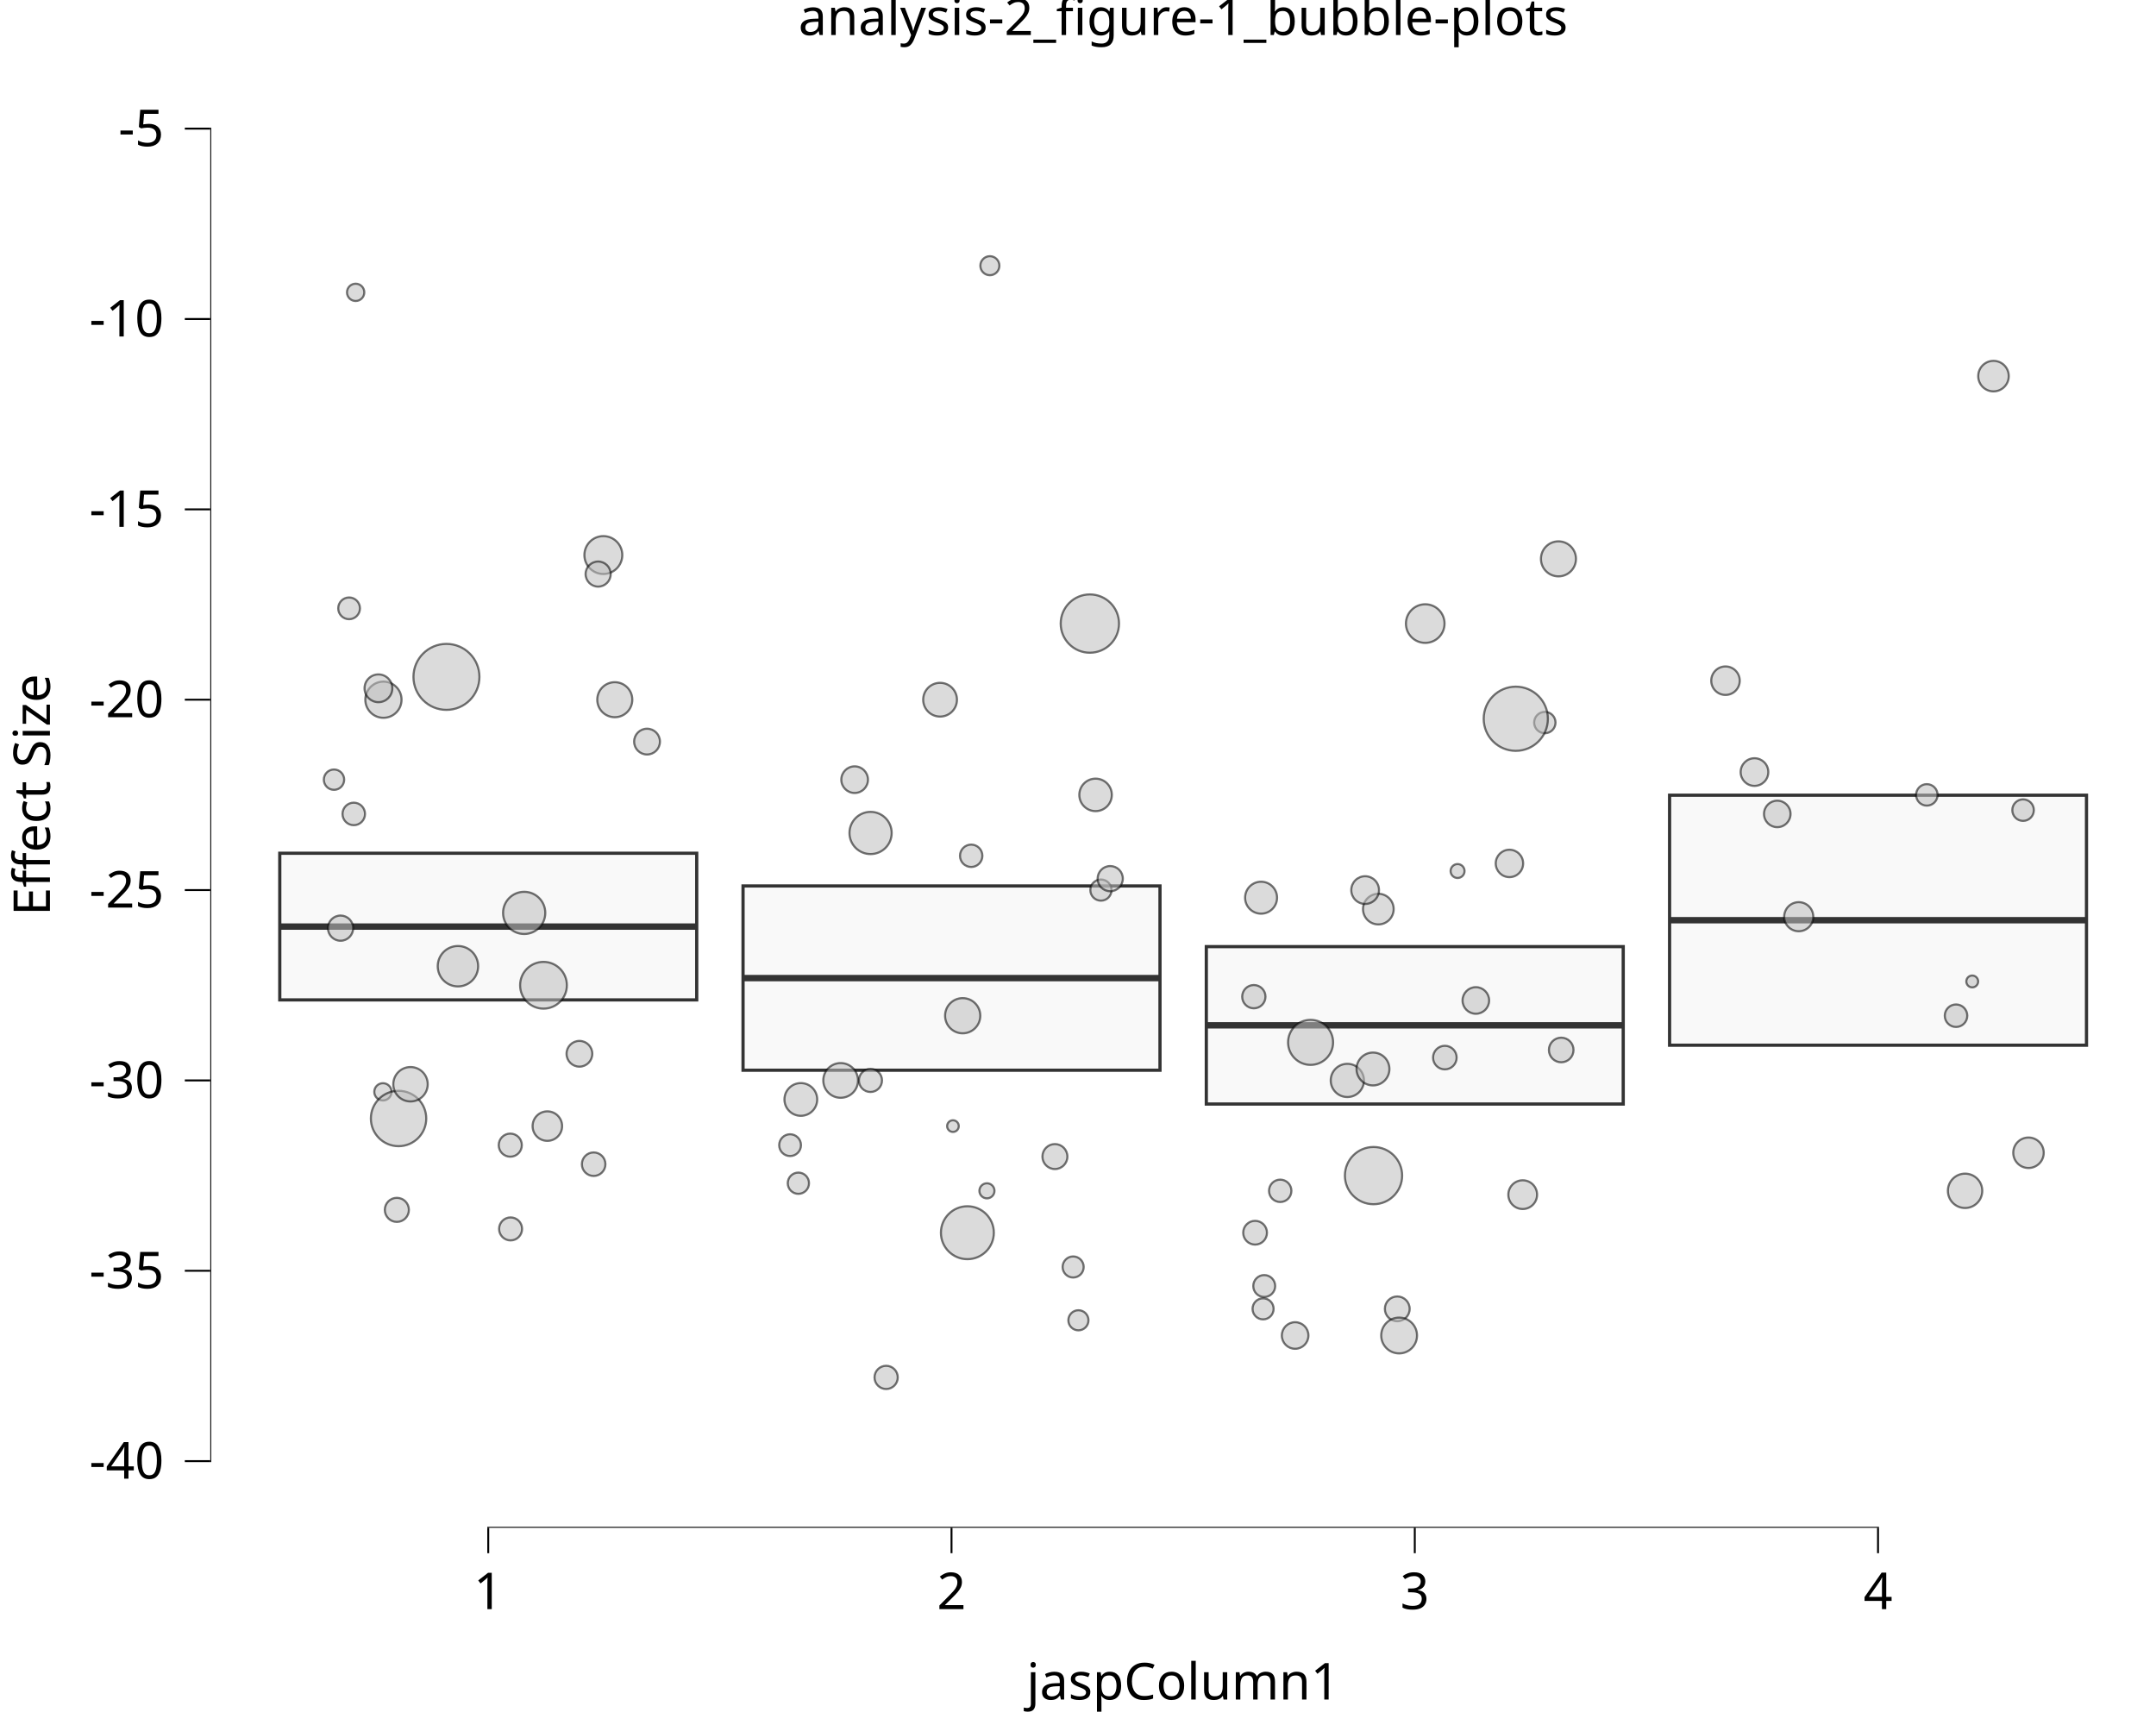
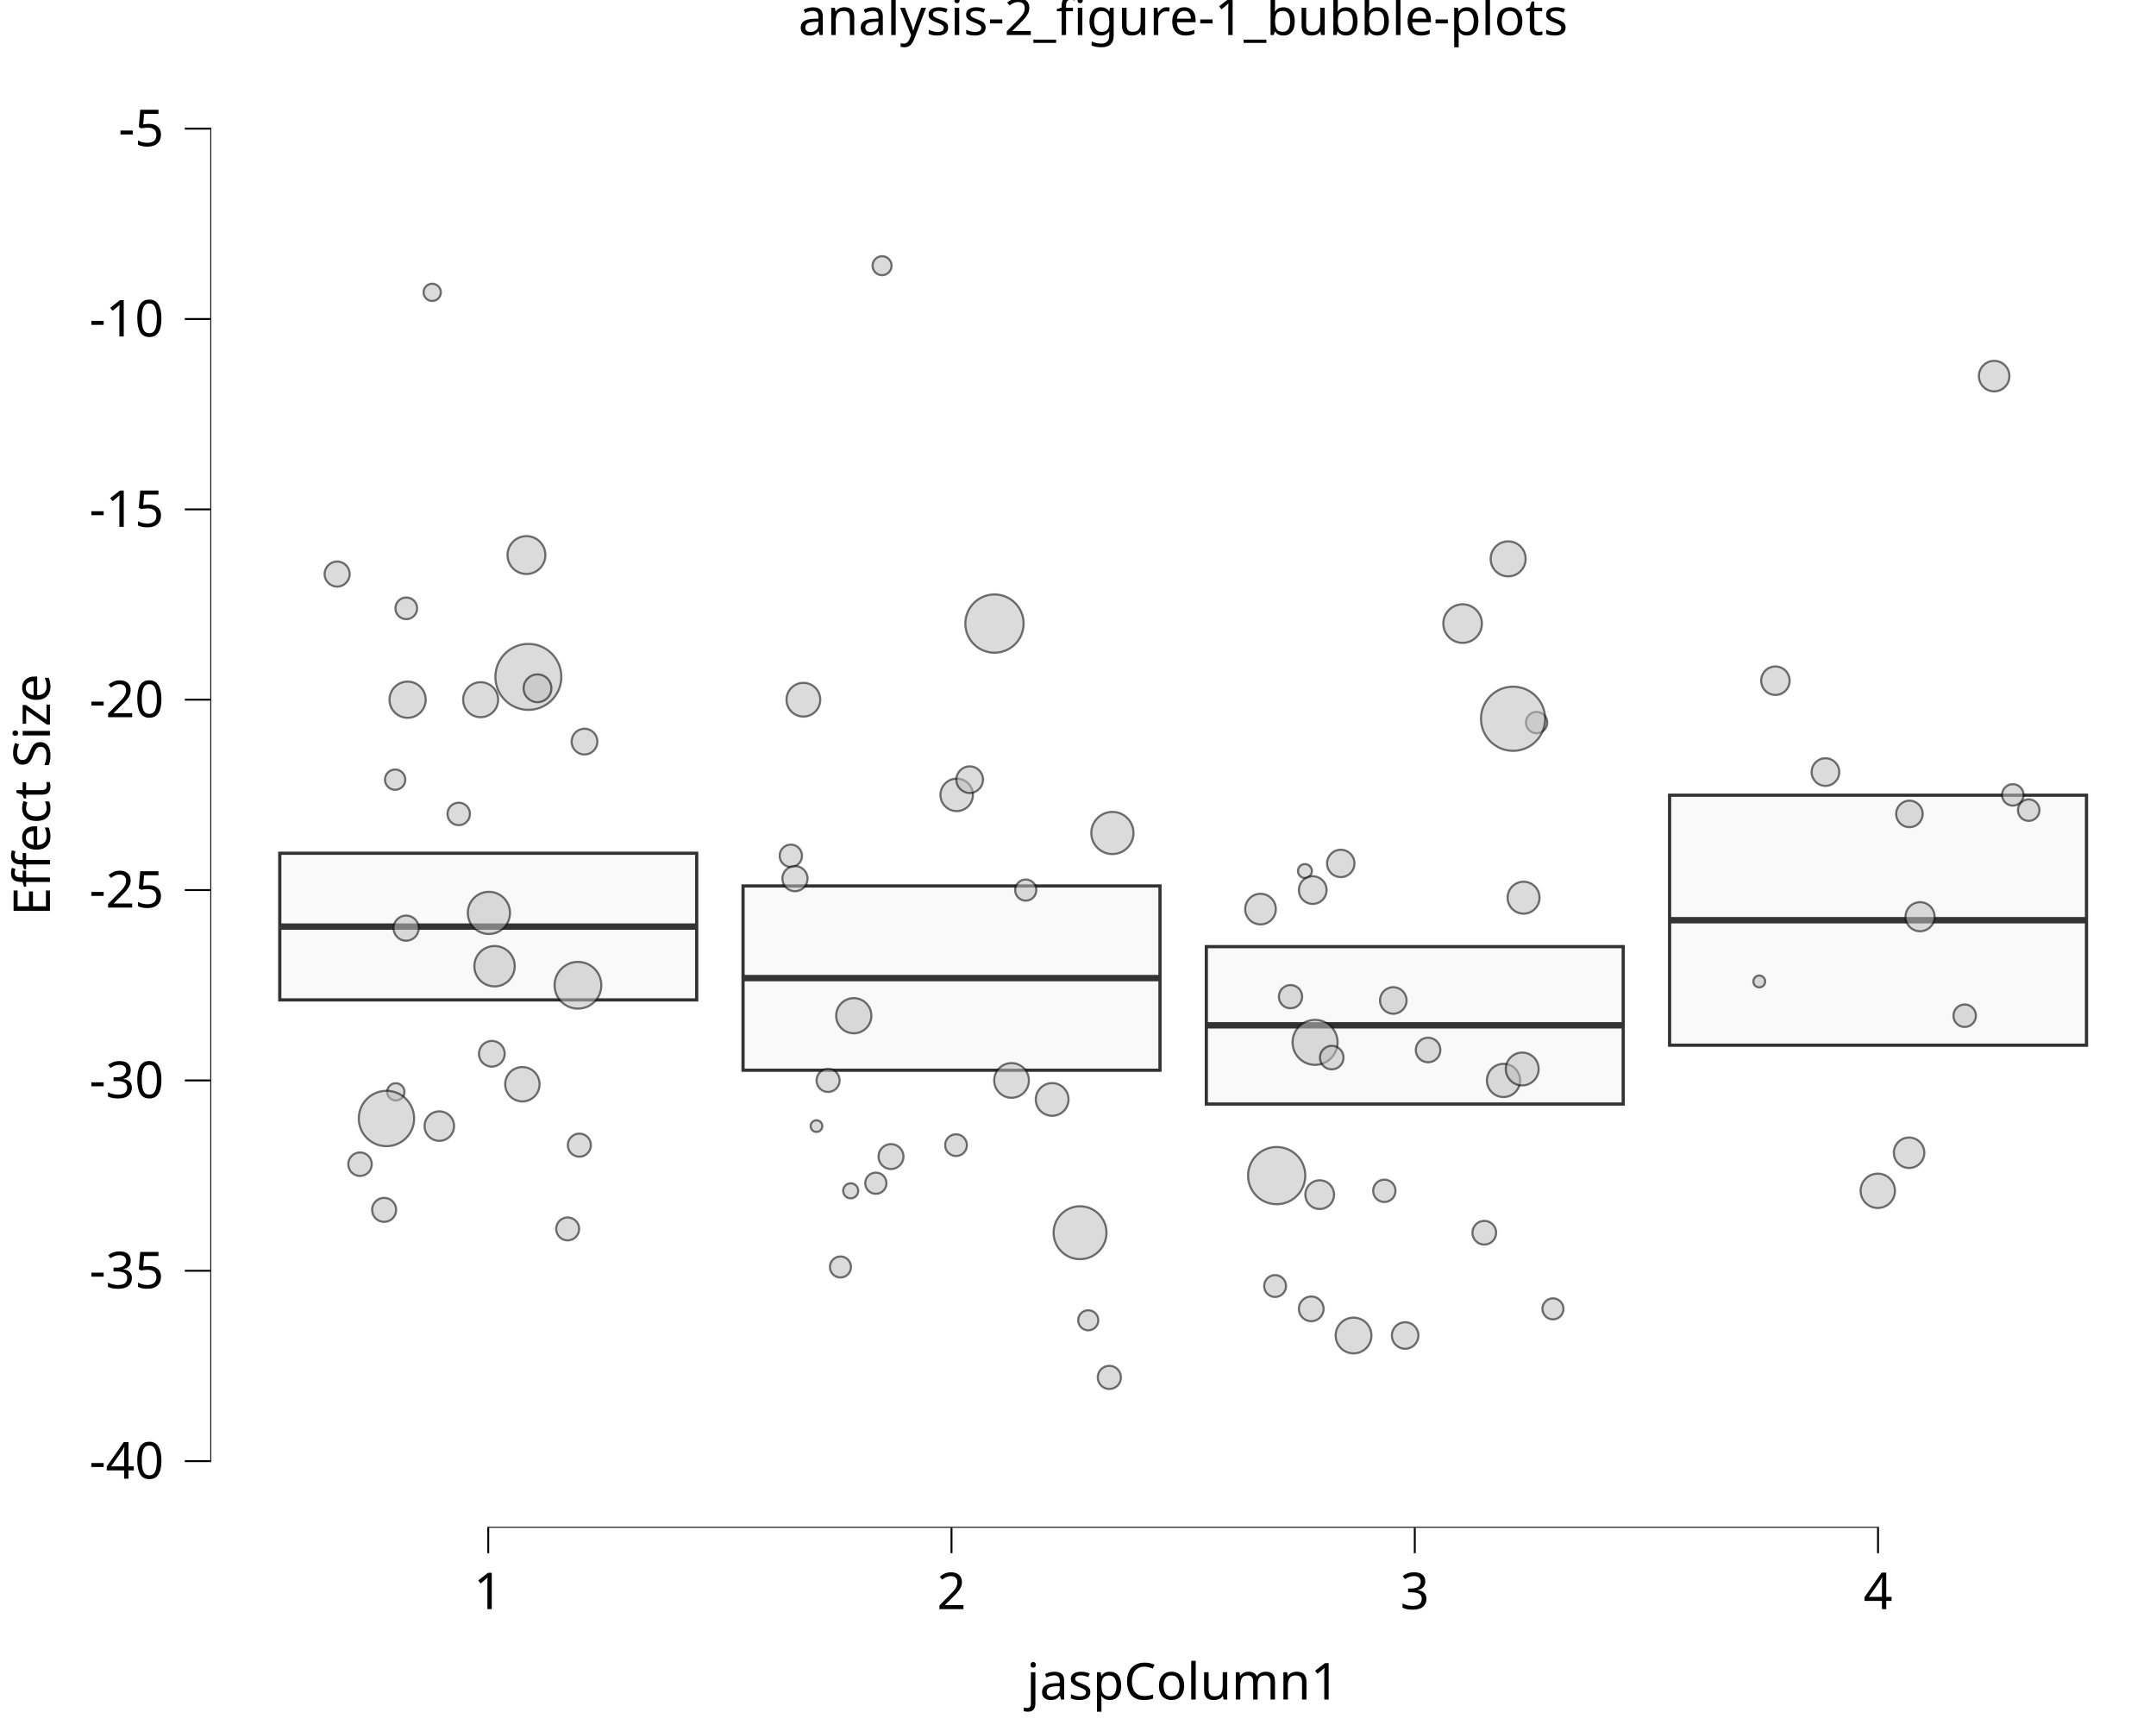
<svg xmlns="http://www.w3.org/2000/svg" class="svglite" data-engine-version="2.0" width="720.00pt" height="576.00pt" viewBox="0 0 720.00 576.00">
  <defs>
    <style type="text/css">
    .svglite line, .svglite polyline, .svglite polygon, .svglite path, .svglite rect, .svglite circle {
      fill: none;
      stroke: #000000;
      stroke-linecap: round;
      stroke-linejoin: round;
      stroke-miterlimit: 10.00;
    }
  </style>
  </defs>
  <rect width="100%" height="100%" style="stroke: none; fill: #FFFFFF;" />
  <defs>
    <clipPath id="cpMC4wMHw3MjAuMDB8MC4wMHw1NzYuMDA=">
      <rect x="0.00" y="0.00" width="720.00" height="576.00" />
    </clipPath>
  </defs>
  <g clip-path="url(#cpMC4wMHw3MjAuMDB8MC4wMHw1NzYuMDA=)">
    <rect x="0.00" y="0.00" width="720.00" height="576.00" style="stroke-width: 10.67; stroke: none;" />
  </g>
  <defs>
    <clipPath id="cpNzAuMjJ8NzIwLjAwfDIwLjcxfDUxMC4xNA==">
      <rect x="70.22" y="20.71" width="649.78" height="489.43" />
    </clipPath>
  </defs>
  <g clip-path="url(#cpNzAuMjJ8NzIwLjAwfDIwLjcxfDUxMC4xNA==)">
    <rect x="70.22" y="20.71" width="649.78" height="489.43" style="stroke-width: 10.67; stroke: none;" />
    <line x1="163.05" y1="284.91" x2="163.05" y2="284.91" style="stroke-width: 1.07; stroke: #333333; stroke-linecap: butt;" />
    <line x1="163.05" y1="333.88" x2="163.05" y2="333.88" style="stroke-width: 1.07; stroke: #333333; stroke-linecap: butt;" />
    <polygon points="93.43,284.91 93.43,333.88 232.67,333.88 232.67,284.91 93.43,284.91 " style="stroke-width: 1.07; stroke: #333333; stroke-linecap: butt; stroke-linejoin: miter; fill: #BEBEBE; fill-opacity: 0.10;" />
    <line x1="93.43" y1="309.40" x2="232.67" y2="309.40" style="stroke-width: 2.13; stroke: #333333; stroke-linecap: butt; stroke-linejoin: miter;" />
    <line x1="317.76" y1="295.83" x2="317.76" y2="295.83" style="stroke-width: 1.07; stroke: #333333; stroke-linecap: butt;" />
    <line x1="317.76" y1="357.36" x2="317.76" y2="357.36" style="stroke-width: 1.07; stroke: #333333; stroke-linecap: butt;" />
    <polygon points="248.14,295.83 248.14,357.36 387.38,357.36 387.38,295.83 248.14,295.83 " style="stroke-width: 1.07; stroke: #333333; stroke-linecap: butt; stroke-linejoin: miter; fill: #BEBEBE; fill-opacity: 0.10;" />
    <line x1="248.14" y1="326.60" x2="387.38" y2="326.60" style="stroke-width: 2.13; stroke: #333333; stroke-linecap: butt; stroke-linejoin: miter;" />
    <line x1="472.47" y1="316.09" x2="472.47" y2="316.09" style="stroke-width: 1.07; stroke: #333333; stroke-linecap: butt;" />
    <line x1="472.47" y1="368.65" x2="472.47" y2="368.65" style="stroke-width: 1.07; stroke: #333333; stroke-linecap: butt;" />
    <polygon points="402.85,316.09 402.85,368.65 542.08,368.65 542.08,316.09 402.85,316.09 " style="stroke-width: 1.07; stroke: #333333; stroke-linecap: butt; stroke-linejoin: miter; fill: #BEBEBE; fill-opacity: 0.10;" />
    <line x1="402.85" y1="342.37" x2="542.08" y2="342.37" style="stroke-width: 2.13; stroke: #333333; stroke-linecap: butt; stroke-linejoin: miter;" />
    <line x1="627.17" y1="265.53" x2="627.17" y2="265.53" style="stroke-width: 1.07; stroke: #333333; stroke-linecap: butt;" />
    <line x1="627.17" y1="349.01" x2="627.17" y2="349.01" style="stroke-width: 1.07; stroke: #333333; stroke-linecap: butt;" />
    <polygon points="557.56,265.53 557.56,349.01 696.79,349.01 696.79,265.53 557.56,265.53 " style="stroke-width: 1.07; stroke: #333333; stroke-linecap: butt; stroke-linejoin: miter; fill: #BEBEBE; fill-opacity: 0.10;" />
    <line x1="557.56" y1="307.27" x2="696.79" y2="307.27" style="stroke-width: 2.13; stroke: #333333; stroke-linecap: butt; stroke-linejoin: miter;" />
-     <circle cx="132.53" cy="403.99" r="4.02" style="stroke-width: 0.71; stroke: #000000; stroke-opacity: 0.55; fill: #BEBEBE; fill-opacity: 0.55;" />
-     <circle cx="205.31" cy="233.64" r="5.85" style="stroke-width: 0.71; stroke: #000000; stroke-opacity: 0.55; fill: #BEBEBE; fill-opacity: 0.55;" />
-     <circle cx="449.95" cy="360.77" r="5.55" style="stroke-width: 0.71; stroke: #000000; stroke-opacity: 0.55; fill: #BEBEBE; fill-opacity: 0.55;" />
-     <circle cx="216.08" cy="247.63" r="4.31" style="stroke-width: 0.71; stroke: #000000; stroke-opacity: 0.55; fill: #BEBEBE; fill-opacity: 0.55;" />
-     <circle cx="128.05" cy="233.64" r="6.05" style="stroke-width: 0.71; stroke: #000000; stroke-opacity: 0.55; fill: #BEBEBE; fill-opacity: 0.55;" />
-     <circle cx="313.94" cy="233.64" r="5.64" style="stroke-width: 0.71; stroke: #000000; stroke-opacity: 0.55; fill: #BEBEBE; fill-opacity: 0.55;" />
-     <circle cx="475.96" cy="208.22" r="6.45" style="stroke-width: 0.71; stroke: #000000; stroke-opacity: 0.55; fill: #BEBEBE; fill-opacity: 0.55;" />
-     <circle cx="329.59" cy="397.63" r="2.52" style="stroke-width: 0.71; stroke: #000000; stroke-opacity: 0.55; fill: #BEBEBE; fill-opacity: 0.55;" />
-     <circle cx="175.05" cy="304.83" r="7.05" style="stroke-width: 0.71; stroke: #000000; stroke-opacity: 0.55; fill: #BEBEBE; fill-opacity: 0.55;" />
-     <circle cx="321.49" cy="339.16" r="5.88" style="stroke-width: 0.71; stroke: #000000; stroke-opacity: 0.55; fill: #BEBEBE; fill-opacity: 0.55;" />
-     <circle cx="127.88" cy="364.58" r="2.89" style="stroke-width: 0.71; stroke: #000000; stroke-opacity: 0.55; fill: #BEBEBE; fill-opacity: 0.55;" />
-     <circle cx="486.76" cy="290.85" r="2.33" style="stroke-width: 0.71; stroke: #000000; stroke-opacity: 0.55; fill: #BEBEBE; fill-opacity: 0.55;" />
-     <circle cx="367.66" cy="297.21" r="3.54" style="stroke-width: 0.71; stroke: #000000; stroke-opacity: 0.55; fill: #BEBEBE; fill-opacity: 0.55;" />
-     <circle cx="466.62" cy="437.04" r="4.14" style="stroke-width: 0.71; stroke: #000000; stroke-opacity: 0.55; fill: #BEBEBE; fill-opacity: 0.55;" />
-     <circle cx="365.87" cy="265.42" r="5.43" style="stroke-width: 0.71; stroke: #000000; stroke-opacity: 0.55; fill: #BEBEBE; fill-opacity: 0.55;" />
-     <circle cx="421.14" cy="299.75" r="5.34" style="stroke-width: 0.71; stroke: #000000; stroke-opacity: 0.55; fill: #BEBEBE; fill-opacity: 0.55;" />
-     <circle cx="600.69" cy="306.10" r="4.86" style="stroke-width: 0.71; stroke: #000000; stroke-opacity: 0.55; fill: #BEBEBE; fill-opacity: 0.55;" />
-     <circle cx="330.57" cy="88.72" r="3.18" style="stroke-width: 0.71; stroke: #000000; stroke-opacity: 0.55; fill: #BEBEBE; fill-opacity: 0.55;" />
-     <circle cx="113.73" cy="309.92" r="4.21" style="stroke-width: 0.71; stroke: #000000; stroke-opacity: 0.55; fill: #BEBEBE; fill-opacity: 0.55;" />
-     <circle cx="290.69" cy="360.77" r="3.86" style="stroke-width: 0.71; stroke: #000000; stroke-opacity: 0.55; fill: #BEBEBE; fill-opacity: 0.55;" />
-     <circle cx="460.30" cy="303.56" r="5.12" style="stroke-width: 0.71; stroke: #000000; stroke-opacity: 0.55; fill: #BEBEBE; fill-opacity: 0.55;" />
-     <circle cx="576.23" cy="227.29" r="4.76" style="stroke-width: 0.71; stroke: #000000; stroke-opacity: 0.55; fill: #BEBEBE; fill-opacity: 0.55;" />
-     <circle cx="467.24" cy="445.94" r="5.98" style="stroke-width: 0.71; stroke: #000000; stroke-opacity: 0.55; fill: #BEBEBE; fill-opacity: 0.55;" />
-     <circle cx="656.24" cy="397.63" r="5.74" style="stroke-width: 0.71; stroke: #000000; stroke-opacity: 0.55; fill: #BEBEBE; fill-opacity: 0.55;" />
-     <circle cx="181.50" cy="328.99" r="7.81" style="stroke-width: 0.71; stroke: #000000; stroke-opacity: 0.55; fill: #BEBEBE; fill-opacity: 0.55;" />
-     <circle cx="290.73" cy="278.14" r="7.05" style="stroke-width: 0.71; stroke: #000000; stroke-opacity: 0.55; fill: #BEBEBE; fill-opacity: 0.55;" />
-     <circle cx="437.67" cy="348.06" r="7.52" style="stroke-width: 0.71; stroke: #000000; stroke-opacity: 0.55; fill: #BEBEBE; fill-opacity: 0.55;" />
-     <circle cx="455.89" cy="297.21" r="4.63" style="stroke-width: 0.71; stroke: #000000; stroke-opacity: 0.55; fill: #BEBEBE; fill-opacity: 0.55;" />
-     <circle cx="593.52" cy="271.78" r="4.43" style="stroke-width: 0.71; stroke: #000000; stroke-opacity: 0.55; fill: #BEBEBE; fill-opacity: 0.55;" />
-     <circle cx="360.14" cy="440.86" r="3.36" style="stroke-width: 0.71; stroke: #000000; stroke-opacity: 0.55; fill: #BEBEBE; fill-opacity: 0.55;" />
-     <circle cx="482.51" cy="353.14" r="3.94" style="stroke-width: 0.71; stroke: #000000; stroke-opacity: 0.55; fill: #BEBEBE; fill-opacity: 0.55;" />
-     <circle cx="133.10" cy="373.48" r="9.25" style="stroke-width: 0.71; stroke: #000000; stroke-opacity: 0.55; fill: #BEBEBE; fill-opacity: 0.55;" />
-     <circle cx="323.06" cy="411.62" r="8.84" style="stroke-width: 0.71; stroke: #000000; stroke-opacity: 0.55; fill: #BEBEBE; fill-opacity: 0.55;" />
-     <circle cx="458.69" cy="392.55" r="9.56" style="stroke-width: 0.71; stroke: #000000; stroke-opacity: 0.55; fill: #BEBEBE; fill-opacity: 0.55;" />
-     <circle cx="515.90" cy="241.27" r="3.57" style="stroke-width: 0.71; stroke: #000000; stroke-opacity: 0.55; fill: #BEBEBE; fill-opacity: 0.55;" />
-     <circle cx="170.51" cy="410.35" r="3.84" style="stroke-width: 0.71; stroke: #000000; stroke-opacity: 0.55; fill: #BEBEBE; fill-opacity: 0.55;" />
-     <circle cx="422.19" cy="429.42" r="3.66" style="stroke-width: 0.71; stroke: #000000; stroke-opacity: 0.55; fill: #BEBEBE; fill-opacity: 0.55;" />
-     <circle cx="358.38" cy="423.06" r="3.52" style="stroke-width: 0.71; stroke: #000000; stroke-opacity: 0.55; fill: #BEBEBE; fill-opacity: 0.55;" />
-     <circle cx="266.62" cy="395.09" r="3.55" style="stroke-width: 0.71; stroke: #000000; stroke-opacity: 0.55; fill: #BEBEBE; fill-opacity: 0.55;" />
-     <circle cx="118.14" cy="271.78" r="3.76" style="stroke-width: 0.71; stroke: #000000; stroke-opacity: 0.55; fill: #BEBEBE; fill-opacity: 0.55;" />
-     <circle cx="324.33" cy="285.76" r="3.74" style="stroke-width: 0.71; stroke: #000000; stroke-opacity: 0.55; fill: #BEBEBE; fill-opacity: 0.55;" />
-     <circle cx="418.72" cy="332.80" r="3.89" style="stroke-width: 0.71; stroke: #000000; stroke-opacity: 0.55; fill: #BEBEBE; fill-opacity: 0.55;" />
-     <circle cx="653.22" cy="339.16" r="3.76" style="stroke-width: 0.71; stroke: #000000; stroke-opacity: 0.55; fill: #BEBEBE; fill-opacity: 0.55;" />
-     <circle cx="182.79" cy="376.02" r="4.93" style="stroke-width: 0.71; stroke: #000000; stroke-opacity: 0.55; fill: #BEBEBE; fill-opacity: 0.55;" />
-     <circle cx="508.51" cy="398.91" r="4.80" style="stroke-width: 0.71; stroke: #000000; stroke-opacity: 0.55; fill: #BEBEBE; fill-opacity: 0.55;" />
-     <circle cx="201.49" cy="185.34" r="6.33" style="stroke-width: 0.71; stroke: #000000; stroke-opacity: 0.55; fill: #BEBEBE; fill-opacity: 0.55;" />
-     <circle cx="520.45" cy="186.61" r="5.85" style="stroke-width: 0.71; stroke: #000000; stroke-opacity: 0.55; fill: #BEBEBE; fill-opacity: 0.55;" />
-     <circle cx="665.73" cy="125.59" r="5.10" style="stroke-width: 0.71; stroke: #000000; stroke-opacity: 0.55; fill: #BEBEBE; fill-opacity: 0.55;" />
-     <circle cx="521.37" cy="350.60" r="4.11" style="stroke-width: 0.71; stroke: #000000; stroke-opacity: 0.55; fill: #BEBEBE; fill-opacity: 0.55;" />
-     <circle cx="263.85" cy="382.38" r="3.64" style="stroke-width: 0.71; stroke: #000000; stroke-opacity: 0.55; fill: #BEBEBE; fill-opacity: 0.55;" />
-     <circle cx="198.25" cy="388.74" r="3.93" style="stroke-width: 0.71; stroke: #000000; stroke-opacity: 0.55; fill: #BEBEBE; fill-opacity: 0.55;" />
-     <circle cx="427.53" cy="397.63" r="3.74" style="stroke-width: 0.71; stroke: #000000; stroke-opacity: 0.55; fill: #BEBEBE; fill-opacity: 0.55;" />
-     <circle cx="170.41" cy="382.38" r="3.86" style="stroke-width: 0.71; stroke: #000000; stroke-opacity: 0.55; fill: #BEBEBE; fill-opacity: 0.55;" />
-     <circle cx="193.50" cy="351.87" r="4.30" style="stroke-width: 0.71; stroke: #000000; stroke-opacity: 0.55; fill: #BEBEBE; fill-opacity: 0.55;" />
-     <circle cx="352.29" cy="386.19" r="4.17" style="stroke-width: 0.71; stroke: #000000; stroke-opacity: 0.55; fill: #BEBEBE; fill-opacity: 0.55;" />
-     <circle cx="432.51" cy="445.94" r="4.44" style="stroke-width: 0.71; stroke: #000000; stroke-opacity: 0.55; fill: #BEBEBE; fill-opacity: 0.55;" />
-     <circle cx="137.09" cy="362.04" r="5.75" style="stroke-width: 0.71; stroke: #000000; stroke-opacity: 0.55; fill: #BEBEBE; fill-opacity: 0.55;" />
-     <circle cx="267.44" cy="367.12" r="5.47" style="stroke-width: 0.71; stroke: #000000; stroke-opacity: 0.55; fill: #BEBEBE; fill-opacity: 0.55;" />
-     <circle cx="458.51" cy="356.95" r="5.49" style="stroke-width: 0.71; stroke: #000000; stroke-opacity: 0.55; fill: #BEBEBE; fill-opacity: 0.55;" />
-     <circle cx="677.42" cy="384.92" r="5.09" style="stroke-width: 0.71; stroke: #000000; stroke-opacity: 0.55; fill: #BEBEBE; fill-opacity: 0.55;" />
-     <circle cx="116.58" cy="203.13" r="3.63" style="stroke-width: 0.71; stroke: #000000; stroke-opacity: 0.55; fill: #BEBEBE; fill-opacity: 0.55;" />
-     <circle cx="675.61" cy="270.51" r="3.60" style="stroke-width: 0.71; stroke: #000000; stroke-opacity: 0.55; fill: #BEBEBE; fill-opacity: 0.55;" />
-     <circle cx="421.81" cy="437.04" r="3.52" style="stroke-width: 0.71; stroke: #000000; stroke-opacity: 0.55; fill: #BEBEBE; fill-opacity: 0.55;" />
-     <circle cx="643.47" cy="265.42" r="3.59" style="stroke-width: 0.71; stroke: #000000; stroke-opacity: 0.55; fill: #BEBEBE; fill-opacity: 0.55;" />
-     <circle cx="149.09" cy="226.02" r="11.02" style="stroke-width: 0.71; stroke: #000000; stroke-opacity: 0.55; fill: #BEBEBE; fill-opacity: 0.55;" />
-     <circle cx="363.96" cy="208.22" r="9.74" style="stroke-width: 0.71; stroke: #000000; stroke-opacity: 0.55; fill: #BEBEBE; fill-opacity: 0.55;" />
-     <circle cx="506.20" cy="240.00" r="10.72" style="stroke-width: 0.71; stroke: #000000; stroke-opacity: 0.55; fill: #BEBEBE; fill-opacity: 0.55;" />
-     <circle cx="118.77" cy="97.62" r="2.89" style="stroke-width: 0.71; stroke: #000000; stroke-opacity: 0.55; fill: #BEBEBE; fill-opacity: 0.55;" />
-     <circle cx="370.76" cy="293.39" r="4.21" style="stroke-width: 0.71; stroke: #000000; stroke-opacity: 0.55; fill: #BEBEBE; fill-opacity: 0.55;" />
-     <circle cx="492.86" cy="334.07" r="4.44" style="stroke-width: 0.71; stroke: #000000; stroke-opacity: 0.55; fill: #BEBEBE; fill-opacity: 0.55;" />
-     <circle cx="199.75" cy="191.69" r="4.19" style="stroke-width: 0.71; stroke: #000000; stroke-opacity: 0.55; fill: #BEBEBE; fill-opacity: 0.55;" />
-     <circle cx="318.24" cy="376.02" r="1.95" style="stroke-width: 0.71; stroke: #000000; stroke-opacity: 0.55; fill: #BEBEBE; fill-opacity: 0.55;" />
-     <circle cx="658.63" cy="327.72" r="1.98" style="stroke-width: 0.71; stroke: #000000; stroke-opacity: 0.55; fill: #BEBEBE; fill-opacity: 0.55;" />
-     <circle cx="152.93" cy="322.63" r="6.75" style="stroke-width: 0.71; stroke: #000000; stroke-opacity: 0.55; fill: #BEBEBE; fill-opacity: 0.55;" />
-     <circle cx="280.74" cy="360.77" r="5.80" style="stroke-width: 0.71; stroke: #000000; stroke-opacity: 0.55; fill: #BEBEBE; fill-opacity: 0.55;" />
-     <circle cx="126.38" cy="229.83" r="4.64" style="stroke-width: 0.71; stroke: #000000; stroke-opacity: 0.55; fill: #BEBEBE; fill-opacity: 0.55;" />
-     <circle cx="285.41" cy="260.34" r="4.45" style="stroke-width: 0.71; stroke: #000000; stroke-opacity: 0.55; fill: #BEBEBE; fill-opacity: 0.55;" />
-     <circle cx="504.08" cy="288.31" r="4.58" style="stroke-width: 0.71; stroke: #000000; stroke-opacity: 0.55; fill: #BEBEBE; fill-opacity: 0.55;" />
-     <circle cx="585.91" cy="257.80" r="4.62" style="stroke-width: 0.71; stroke: #000000; stroke-opacity: 0.55; fill: #BEBEBE; fill-opacity: 0.55;" />
-     <circle cx="295.93" cy="459.93" r="3.88" style="stroke-width: 0.71; stroke: #000000; stroke-opacity: 0.55; fill: #BEBEBE; fill-opacity: 0.55;" />
-     <circle cx="419.14" cy="411.62" r="3.97" style="stroke-width: 0.71; stroke: #000000; stroke-opacity: 0.55; fill: #BEBEBE; fill-opacity: 0.55;" />
-     <circle cx="111.54" cy="260.34" r="3.40" style="stroke-width: 0.71; stroke: #000000; stroke-opacity: 0.55; fill: #BEBEBE; fill-opacity: 0.55;" />
+     <circle cx="128.28" cy="403.99" r="4.02" style="stroke-width: 0.71; stroke: #000000; stroke-opacity: 0.55; fill: #BEBEBE; fill-opacity: 0.55;" />
+     <circle cx="160.51" cy="233.64" r="5.85" style="stroke-width: 0.71; stroke: #000000; stroke-opacity: 0.55; fill: #BEBEBE; fill-opacity: 0.55;" />
+     <circle cx="502.10" cy="360.77" r="5.55" style="stroke-width: 0.71; stroke: #000000; stroke-opacity: 0.55; fill: #BEBEBE; fill-opacity: 0.55;" />
+     <circle cx="195.19" cy="247.63" r="4.31" style="stroke-width: 0.71; stroke: #000000; stroke-opacity: 0.55; fill: #BEBEBE; fill-opacity: 0.55;" />
+     <circle cx="136.12" cy="233.64" r="6.05" style="stroke-width: 0.71; stroke: #000000; stroke-opacity: 0.55; fill: #BEBEBE; fill-opacity: 0.55;" />
+     <circle cx="268.29" cy="233.64" r="5.64" style="stroke-width: 0.71; stroke: #000000; stroke-opacity: 0.55; fill: #BEBEBE; fill-opacity: 0.55;" />
+     <circle cx="488.44" cy="208.22" r="6.45" style="stroke-width: 0.71; stroke: #000000; stroke-opacity: 0.55; fill: #BEBEBE; fill-opacity: 0.55;" />
+     <circle cx="284.09" cy="397.63" r="2.52" style="stroke-width: 0.71; stroke: #000000; stroke-opacity: 0.55; fill: #BEBEBE; fill-opacity: 0.55;" />
+     <circle cx="163.27" cy="304.83" r="7.05" style="stroke-width: 0.71; stroke: #000000; stroke-opacity: 0.55; fill: #BEBEBE; fill-opacity: 0.55;" />
+     <circle cx="285.12" cy="339.16" r="5.88" style="stroke-width: 0.71; stroke: #000000; stroke-opacity: 0.55; fill: #BEBEBE; fill-opacity: 0.55;" />
+     <circle cx="132.18" cy="364.58" r="2.89" style="stroke-width: 0.71; stroke: #000000; stroke-opacity: 0.55; fill: #BEBEBE; fill-opacity: 0.55;" />
+     <circle cx="435.78" cy="290.85" r="2.33" style="stroke-width: 0.71; stroke: #000000; stroke-opacity: 0.55; fill: #BEBEBE; fill-opacity: 0.55;" />
+     <circle cx="342.55" cy="297.21" r="3.54" style="stroke-width: 0.71; stroke: #000000; stroke-opacity: 0.55; fill: #BEBEBE; fill-opacity: 0.55;" />
+     <circle cx="437.89" cy="437.04" r="4.14" style="stroke-width: 0.71; stroke: #000000; stroke-opacity: 0.55; fill: #BEBEBE; fill-opacity: 0.55;" />
+     <circle cx="319.49" cy="265.42" r="5.43" style="stroke-width: 0.71; stroke: #000000; stroke-opacity: 0.55; fill: #BEBEBE; fill-opacity: 0.55;" />
+     <circle cx="508.80" cy="299.75" r="5.34" style="stroke-width: 0.71; stroke: #000000; stroke-opacity: 0.55; fill: #BEBEBE; fill-opacity: 0.55;" />
+     <circle cx="641.21" cy="306.10" r="4.86" style="stroke-width: 0.71; stroke: #000000; stroke-opacity: 0.55; fill: #BEBEBE; fill-opacity: 0.55;" />
+     <circle cx="294.57" cy="88.72" r="3.18" style="stroke-width: 0.71; stroke: #000000; stroke-opacity: 0.55; fill: #BEBEBE; fill-opacity: 0.55;" />
+     <circle cx="135.63" cy="309.92" r="4.21" style="stroke-width: 0.71; stroke: #000000; stroke-opacity: 0.55; fill: #BEBEBE; fill-opacity: 0.55;" />
+     <circle cx="276.54" cy="360.77" r="3.86" style="stroke-width: 0.71; stroke: #000000; stroke-opacity: 0.55; fill: #BEBEBE; fill-opacity: 0.55;" />
+     <circle cx="420.95" cy="303.56" r="5.12" style="stroke-width: 0.71; stroke: #000000; stroke-opacity: 0.55; fill: #BEBEBE; fill-opacity: 0.55;" />
+     <circle cx="592.90" cy="227.29" r="4.76" style="stroke-width: 0.71; stroke: #000000; stroke-opacity: 0.55; fill: #BEBEBE; fill-opacity: 0.55;" />
+     <circle cx="452.02" cy="445.94" r="5.98" style="stroke-width: 0.71; stroke: #000000; stroke-opacity: 0.55; fill: #BEBEBE; fill-opacity: 0.55;" />
+     <circle cx="627.09" cy="397.63" r="5.74" style="stroke-width: 0.71; stroke: #000000; stroke-opacity: 0.55; fill: #BEBEBE; fill-opacity: 0.55;" />
+     <circle cx="193.01" cy="328.99" r="7.81" style="stroke-width: 0.71; stroke: #000000; stroke-opacity: 0.55; fill: #BEBEBE; fill-opacity: 0.55;" />
+     <circle cx="371.49" cy="278.14" r="7.05" style="stroke-width: 0.71; stroke: #000000; stroke-opacity: 0.55; fill: #BEBEBE; fill-opacity: 0.55;" />
+     <circle cx="439.17" cy="348.06" r="7.52" style="stroke-width: 0.71; stroke: #000000; stroke-opacity: 0.55; fill: #BEBEBE; fill-opacity: 0.55;" />
+     <circle cx="438.39" cy="297.21" r="4.63" style="stroke-width: 0.71; stroke: #000000; stroke-opacity: 0.55; fill: #BEBEBE; fill-opacity: 0.55;" />
+     <circle cx="637.66" cy="271.78" r="4.43" style="stroke-width: 0.71; stroke: #000000; stroke-opacity: 0.55; fill: #BEBEBE; fill-opacity: 0.55;" />
+     <circle cx="363.42" cy="440.86" r="3.36" style="stroke-width: 0.71; stroke: #000000; stroke-opacity: 0.55; fill: #BEBEBE; fill-opacity: 0.55;" />
+     <circle cx="444.74" cy="353.14" r="3.94" style="stroke-width: 0.71; stroke: #000000; stroke-opacity: 0.55; fill: #BEBEBE; fill-opacity: 0.55;" />
+     <circle cx="129.06" cy="373.48" r="9.25" style="stroke-width: 0.71; stroke: #000000; stroke-opacity: 0.55; fill: #BEBEBE; fill-opacity: 0.55;" />
+     <circle cx="360.68" cy="411.62" r="8.84" style="stroke-width: 0.71; stroke: #000000; stroke-opacity: 0.55; fill: #BEBEBE; fill-opacity: 0.55;" />
+     <circle cx="426.35" cy="392.55" r="9.56" style="stroke-width: 0.71; stroke: #000000; stroke-opacity: 0.55; fill: #BEBEBE; fill-opacity: 0.55;" />
+     <circle cx="513.15" cy="241.27" r="3.57" style="stroke-width: 0.71; stroke: #000000; stroke-opacity: 0.55; fill: #BEBEBE; fill-opacity: 0.55;" />
+     <circle cx="189.57" cy="410.35" r="3.84" style="stroke-width: 0.71; stroke: #000000; stroke-opacity: 0.55; fill: #BEBEBE; fill-opacity: 0.55;" />
+     <circle cx="425.82" cy="429.42" r="3.66" style="stroke-width: 0.71; stroke: #000000; stroke-opacity: 0.55; fill: #BEBEBE; fill-opacity: 0.55;" />
+     <circle cx="280.67" cy="423.06" r="3.52" style="stroke-width: 0.71; stroke: #000000; stroke-opacity: 0.55; fill: #BEBEBE; fill-opacity: 0.55;" />
+     <circle cx="292.49" cy="395.09" r="3.55" style="stroke-width: 0.71; stroke: #000000; stroke-opacity: 0.55; fill: #BEBEBE; fill-opacity: 0.55;" />
+     <circle cx="153.19" cy="271.78" r="3.76" style="stroke-width: 0.71; stroke: #000000; stroke-opacity: 0.55; fill: #BEBEBE; fill-opacity: 0.55;" />
+     <circle cx="264.10" cy="285.76" r="3.74" style="stroke-width: 0.71; stroke: #000000; stroke-opacity: 0.55; fill: #BEBEBE; fill-opacity: 0.55;" />
+     <circle cx="430.97" cy="332.80" r="3.89" style="stroke-width: 0.71; stroke: #000000; stroke-opacity: 0.55; fill: #BEBEBE; fill-opacity: 0.55;" />
+     <circle cx="656.11" cy="339.16" r="3.76" style="stroke-width: 0.71; stroke: #000000; stroke-opacity: 0.55; fill: #BEBEBE; fill-opacity: 0.55;" />
+     <circle cx="146.71" cy="376.02" r="4.93" style="stroke-width: 0.71; stroke: #000000; stroke-opacity: 0.55; fill: #BEBEBE; fill-opacity: 0.55;" />
+     <circle cx="440.72" cy="398.91" r="4.80" style="stroke-width: 0.71; stroke: #000000; stroke-opacity: 0.55; fill: #BEBEBE; fill-opacity: 0.55;" />
+     <circle cx="175.81" cy="185.34" r="6.33" style="stroke-width: 0.71; stroke: #000000; stroke-opacity: 0.55; fill: #BEBEBE; fill-opacity: 0.55;" />
+     <circle cx="503.65" cy="186.61" r="5.85" style="stroke-width: 0.71; stroke: #000000; stroke-opacity: 0.55; fill: #BEBEBE; fill-opacity: 0.55;" />
+     <circle cx="665.95" cy="125.59" r="5.10" style="stroke-width: 0.71; stroke: #000000; stroke-opacity: 0.55; fill: #BEBEBE; fill-opacity: 0.55;" />
+     <circle cx="476.91" cy="350.60" r="4.11" style="stroke-width: 0.71; stroke: #000000; stroke-opacity: 0.55; fill: #BEBEBE; fill-opacity: 0.55;" />
+     <circle cx="319.27" cy="382.38" r="3.64" style="stroke-width: 0.71; stroke: #000000; stroke-opacity: 0.55; fill: #BEBEBE; fill-opacity: 0.55;" />
+     <circle cx="120.23" cy="388.74" r="3.93" style="stroke-width: 0.71; stroke: #000000; stroke-opacity: 0.55; fill: #BEBEBE; fill-opacity: 0.55;" />
+     <circle cx="462.30" cy="397.63" r="3.74" style="stroke-width: 0.71; stroke: #000000; stroke-opacity: 0.55; fill: #BEBEBE; fill-opacity: 0.55;" />
+     <circle cx="193.48" cy="382.38" r="3.86" style="stroke-width: 0.71; stroke: #000000; stroke-opacity: 0.55; fill: #BEBEBE; fill-opacity: 0.55;" />
+     <circle cx="164.25" cy="351.87" r="4.30" style="stroke-width: 0.71; stroke: #000000; stroke-opacity: 0.55; fill: #BEBEBE; fill-opacity: 0.55;" />
+     <circle cx="297.55" cy="386.19" r="4.17" style="stroke-width: 0.71; stroke: #000000; stroke-opacity: 0.55; fill: #BEBEBE; fill-opacity: 0.55;" />
+     <circle cx="469.25" cy="445.94" r="4.44" style="stroke-width: 0.71; stroke: #000000; stroke-opacity: 0.55; fill: #BEBEBE; fill-opacity: 0.55;" />
+     <circle cx="174.45" cy="362.04" r="5.75" style="stroke-width: 0.71; stroke: #000000; stroke-opacity: 0.55; fill: #BEBEBE; fill-opacity: 0.55;" />
+     <circle cx="351.37" cy="367.12" r="5.47" style="stroke-width: 0.71; stroke: #000000; stroke-opacity: 0.55; fill: #BEBEBE; fill-opacity: 0.55;" />
+     <circle cx="508.35" cy="356.95" r="5.49" style="stroke-width: 0.71; stroke: #000000; stroke-opacity: 0.55; fill: #BEBEBE; fill-opacity: 0.55;" />
+     <circle cx="637.54" cy="384.92" r="5.09" style="stroke-width: 0.71; stroke: #000000; stroke-opacity: 0.55; fill: #BEBEBE; fill-opacity: 0.55;" />
+     <circle cx="135.68" cy="203.13" r="3.63" style="stroke-width: 0.71; stroke: #000000; stroke-opacity: 0.55; fill: #BEBEBE; fill-opacity: 0.55;" />
+     <circle cx="677.49" cy="270.51" r="3.60" style="stroke-width: 0.71; stroke: #000000; stroke-opacity: 0.55; fill: #BEBEBE; fill-opacity: 0.55;" />
+     <circle cx="518.61" cy="437.04" r="3.52" style="stroke-width: 0.71; stroke: #000000; stroke-opacity: 0.55; fill: #BEBEBE; fill-opacity: 0.55;" />
+     <circle cx="672.18" cy="265.42" r="3.59" style="stroke-width: 0.71; stroke: #000000; stroke-opacity: 0.55; fill: #BEBEBE; fill-opacity: 0.55;" />
+     <circle cx="176.45" cy="226.02" r="11.02" style="stroke-width: 0.71; stroke: #000000; stroke-opacity: 0.55; fill: #BEBEBE; fill-opacity: 0.55;" />
+     <circle cx="332.11" cy="208.22" r="9.74" style="stroke-width: 0.71; stroke: #000000; stroke-opacity: 0.55; fill: #BEBEBE; fill-opacity: 0.55;" />
+     <circle cx="505.29" cy="240.00" r="10.72" style="stroke-width: 0.71; stroke: #000000; stroke-opacity: 0.55; fill: #BEBEBE; fill-opacity: 0.55;" />
+     <circle cx="144.34" cy="97.62" r="2.89" style="stroke-width: 0.71; stroke: #000000; stroke-opacity: 0.55; fill: #BEBEBE; fill-opacity: 0.55;" />
+     <circle cx="265.48" cy="293.39" r="4.21" style="stroke-width: 0.71; stroke: #000000; stroke-opacity: 0.55; fill: #BEBEBE; fill-opacity: 0.55;" />
+     <circle cx="465.29" cy="334.07" r="4.44" style="stroke-width: 0.71; stroke: #000000; stroke-opacity: 0.55; fill: #BEBEBE; fill-opacity: 0.55;" />
+     <circle cx="112.59" cy="191.69" r="4.19" style="stroke-width: 0.71; stroke: #000000; stroke-opacity: 0.55; fill: #BEBEBE; fill-opacity: 0.55;" />
+     <circle cx="272.66" cy="376.02" r="1.95" style="stroke-width: 0.71; stroke: #000000; stroke-opacity: 0.55; fill: #BEBEBE; fill-opacity: 0.55;" />
+     <circle cx="587.51" cy="327.72" r="1.98" style="stroke-width: 0.71; stroke: #000000; stroke-opacity: 0.55; fill: #BEBEBE; fill-opacity: 0.55;" />
+     <circle cx="165.16" cy="322.63" r="6.75" style="stroke-width: 0.71; stroke: #000000; stroke-opacity: 0.55; fill: #BEBEBE; fill-opacity: 0.55;" />
+     <circle cx="337.81" cy="360.77" r="5.80" style="stroke-width: 0.71; stroke: #000000; stroke-opacity: 0.55; fill: #BEBEBE; fill-opacity: 0.55;" />
+     <circle cx="179.50" cy="229.83" r="4.64" style="stroke-width: 0.71; stroke: #000000; stroke-opacity: 0.55; fill: #BEBEBE; fill-opacity: 0.55;" />
+     <circle cx="323.83" cy="260.34" r="4.45" style="stroke-width: 0.71; stroke: #000000; stroke-opacity: 0.55; fill: #BEBEBE; fill-opacity: 0.55;" />
+     <circle cx="447.75" cy="288.31" r="4.58" style="stroke-width: 0.71; stroke: #000000; stroke-opacity: 0.55; fill: #BEBEBE; fill-opacity: 0.55;" />
+     <circle cx="609.61" cy="257.80" r="4.62" style="stroke-width: 0.71; stroke: #000000; stroke-opacity: 0.55; fill: #BEBEBE; fill-opacity: 0.55;" />
+     <circle cx="370.47" cy="459.93" r="3.88" style="stroke-width: 0.71; stroke: #000000; stroke-opacity: 0.55; fill: #BEBEBE; fill-opacity: 0.55;" />
+     <circle cx="495.68" cy="411.62" r="3.97" style="stroke-width: 0.71; stroke: #000000; stroke-opacity: 0.55; fill: #BEBEBE; fill-opacity: 0.55;" />
+     <circle cx="131.96" cy="260.34" r="3.40" style="stroke-width: 0.71; stroke: #000000; stroke-opacity: 0.55; fill: #BEBEBE; fill-opacity: 0.55;" />
    <line x1="162.73" y1="510.14" x2="627.49" y2="510.14" style="stroke-width: 0.64; stroke-linecap: butt;" />
    <line x1="70.22" y1="488.21" x2="70.22" y2="42.64" style="stroke-width: 0.64; stroke-linecap: butt;" />
    <rect x="70.22" y="20.71" width="649.78" height="489.43" style="stroke-width: 0.00; stroke: none;" />
  </g>
  <g clip-path="url(#cpMC4wMHw3MjAuMDB8MC4wMHw1NzYuMDA=)">
    <polyline points="70.22,510.14 70.22,20.71 " style="stroke-width: 0.00; stroke: none; stroke-linecap: butt;" />
    <text x="54.74" y="493.74" text-anchor="end" style="font-size: 17.00px; font-family: sans;" textLength="24.57px" lengthAdjust="spacingAndGlyphs">-40</text>
    <text x="54.74" y="430.18" text-anchor="end" style="font-size: 17.00px; font-family: sans;" textLength="24.57px" lengthAdjust="spacingAndGlyphs">-35</text>
    <text x="54.74" y="366.62" text-anchor="end" style="font-size: 17.00px; font-family: sans;" textLength="24.57px" lengthAdjust="spacingAndGlyphs">-30</text>
    <text x="54.74" y="303.05" text-anchor="end" style="font-size: 17.00px; font-family: sans;" textLength="24.57px" lengthAdjust="spacingAndGlyphs">-25</text>
    <text x="54.74" y="239.49" text-anchor="end" style="font-size: 17.00px; font-family: sans;" textLength="24.57px" lengthAdjust="spacingAndGlyphs">-20</text>
    <text x="54.74" y="175.93" text-anchor="end" style="font-size: 17.00px; font-family: sans;" textLength="24.57px" lengthAdjust="spacingAndGlyphs">-15</text>
    <text x="54.74" y="112.37" text-anchor="end" style="font-size: 17.00px; font-family: sans;" textLength="24.57px" lengthAdjust="spacingAndGlyphs">-10</text>
    <text x="54.74" y="48.80" text-anchor="end" style="font-size: 17.00px; font-family: sans;" textLength="15.12px" lengthAdjust="spacingAndGlyphs">-5</text>
    <polyline points="61.72,487.89 70.22,487.89 " style="stroke-width: 0.64; stroke-linecap: butt;" />
    <polyline points="61.72,424.33 70.22,424.33 " style="stroke-width: 0.64; stroke-linecap: butt;" />
    <polyline points="61.72,360.77 70.22,360.77 " style="stroke-width: 0.64; stroke-linecap: butt;" />
    <polyline points="61.72,297.21 70.22,297.21 " style="stroke-width: 0.64; stroke-linecap: butt;" />
    <polyline points="61.72,233.64 70.22,233.64 " style="stroke-width: 0.64; stroke-linecap: butt;" />
    <polyline points="61.72,170.08 70.22,170.08 " style="stroke-width: 0.64; stroke-linecap: butt;" />
    <polyline points="61.72,106.52 70.22,106.52 " style="stroke-width: 0.64; stroke-linecap: butt;" />
    <polyline points="61.72,42.95 70.22,42.95 " style="stroke-width: 0.64; stroke-linecap: butt;" />
    <polyline points="70.22,510.14 720.00,510.14 " style="stroke-width: 0.00; stroke: none; stroke-linecap: butt;" />
    <polyline points="163.05,518.64 163.05,510.14 " style="stroke-width: 0.64; stroke-linecap: butt;" />
    <polyline points="317.76,518.64 317.76,510.14 " style="stroke-width: 0.64; stroke-linecap: butt;" />
    <polyline points="472.47,518.64 472.47,510.14 " style="stroke-width: 0.64; stroke-linecap: butt;" />
    <polyline points="627.17,518.64 627.17,510.14 " style="stroke-width: 0.64; stroke-linecap: butt;" />
    <text x="163.05" y="537.32" text-anchor="middle" style="font-size: 17.00px; font-family: sans;" textLength="9.46px" lengthAdjust="spacingAndGlyphs">1</text>
    <text x="317.76" y="537.32" text-anchor="middle" style="font-size: 17.00px; font-family: sans;" textLength="9.46px" lengthAdjust="spacingAndGlyphs">2</text>
    <text x="472.47" y="537.32" text-anchor="middle" style="font-size: 17.00px; font-family: sans;" textLength="9.46px" lengthAdjust="spacingAndGlyphs">3</text>
    <text x="627.17" y="537.32" text-anchor="middle" style="font-size: 17.00px; font-family: sans;" textLength="9.46px" lengthAdjust="spacingAndGlyphs">4</text>
    <text x="395.11" y="567.49" text-anchor="middle" style="font-size: 17.00px; font-family: sans;" textLength="99.24px" lengthAdjust="spacingAndGlyphs">jaspColumn1</text>
    <text transform="translate(16.68,265.42) rotate(-90)" text-anchor="middle" style="font-size: 17.00px; font-family: sans;" textLength="81.27px" lengthAdjust="spacingAndGlyphs">Effect Size</text>
    <text x="395.11" y="11.70" text-anchor="middle" style="font-size: 17.00px; font-family: sans;" textLength="245.73px" lengthAdjust="spacingAndGlyphs">analysis-2_figure-1_bubble-plots</text>
  </g>
</svg>
